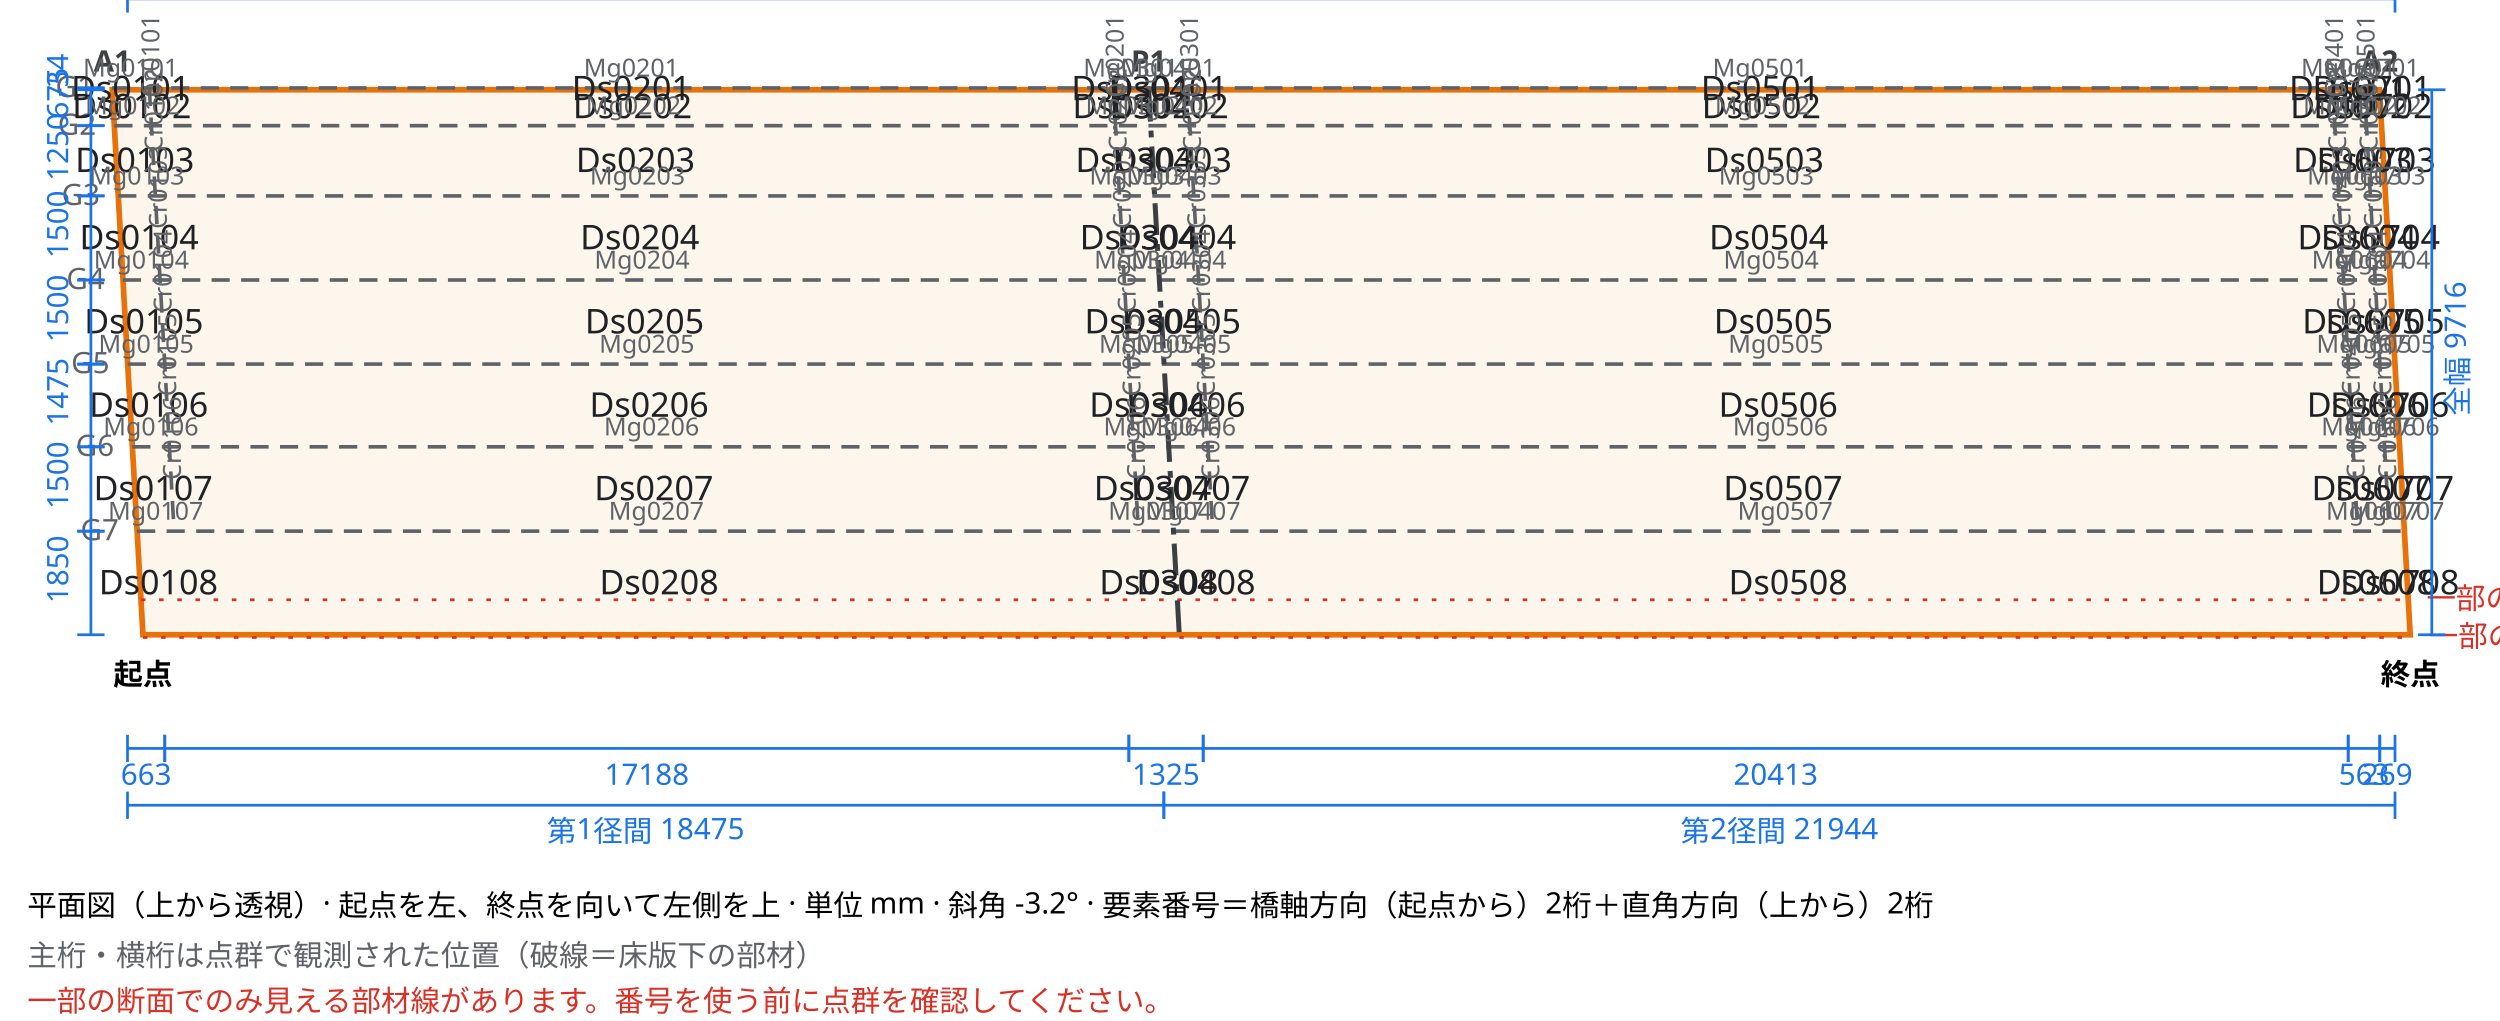
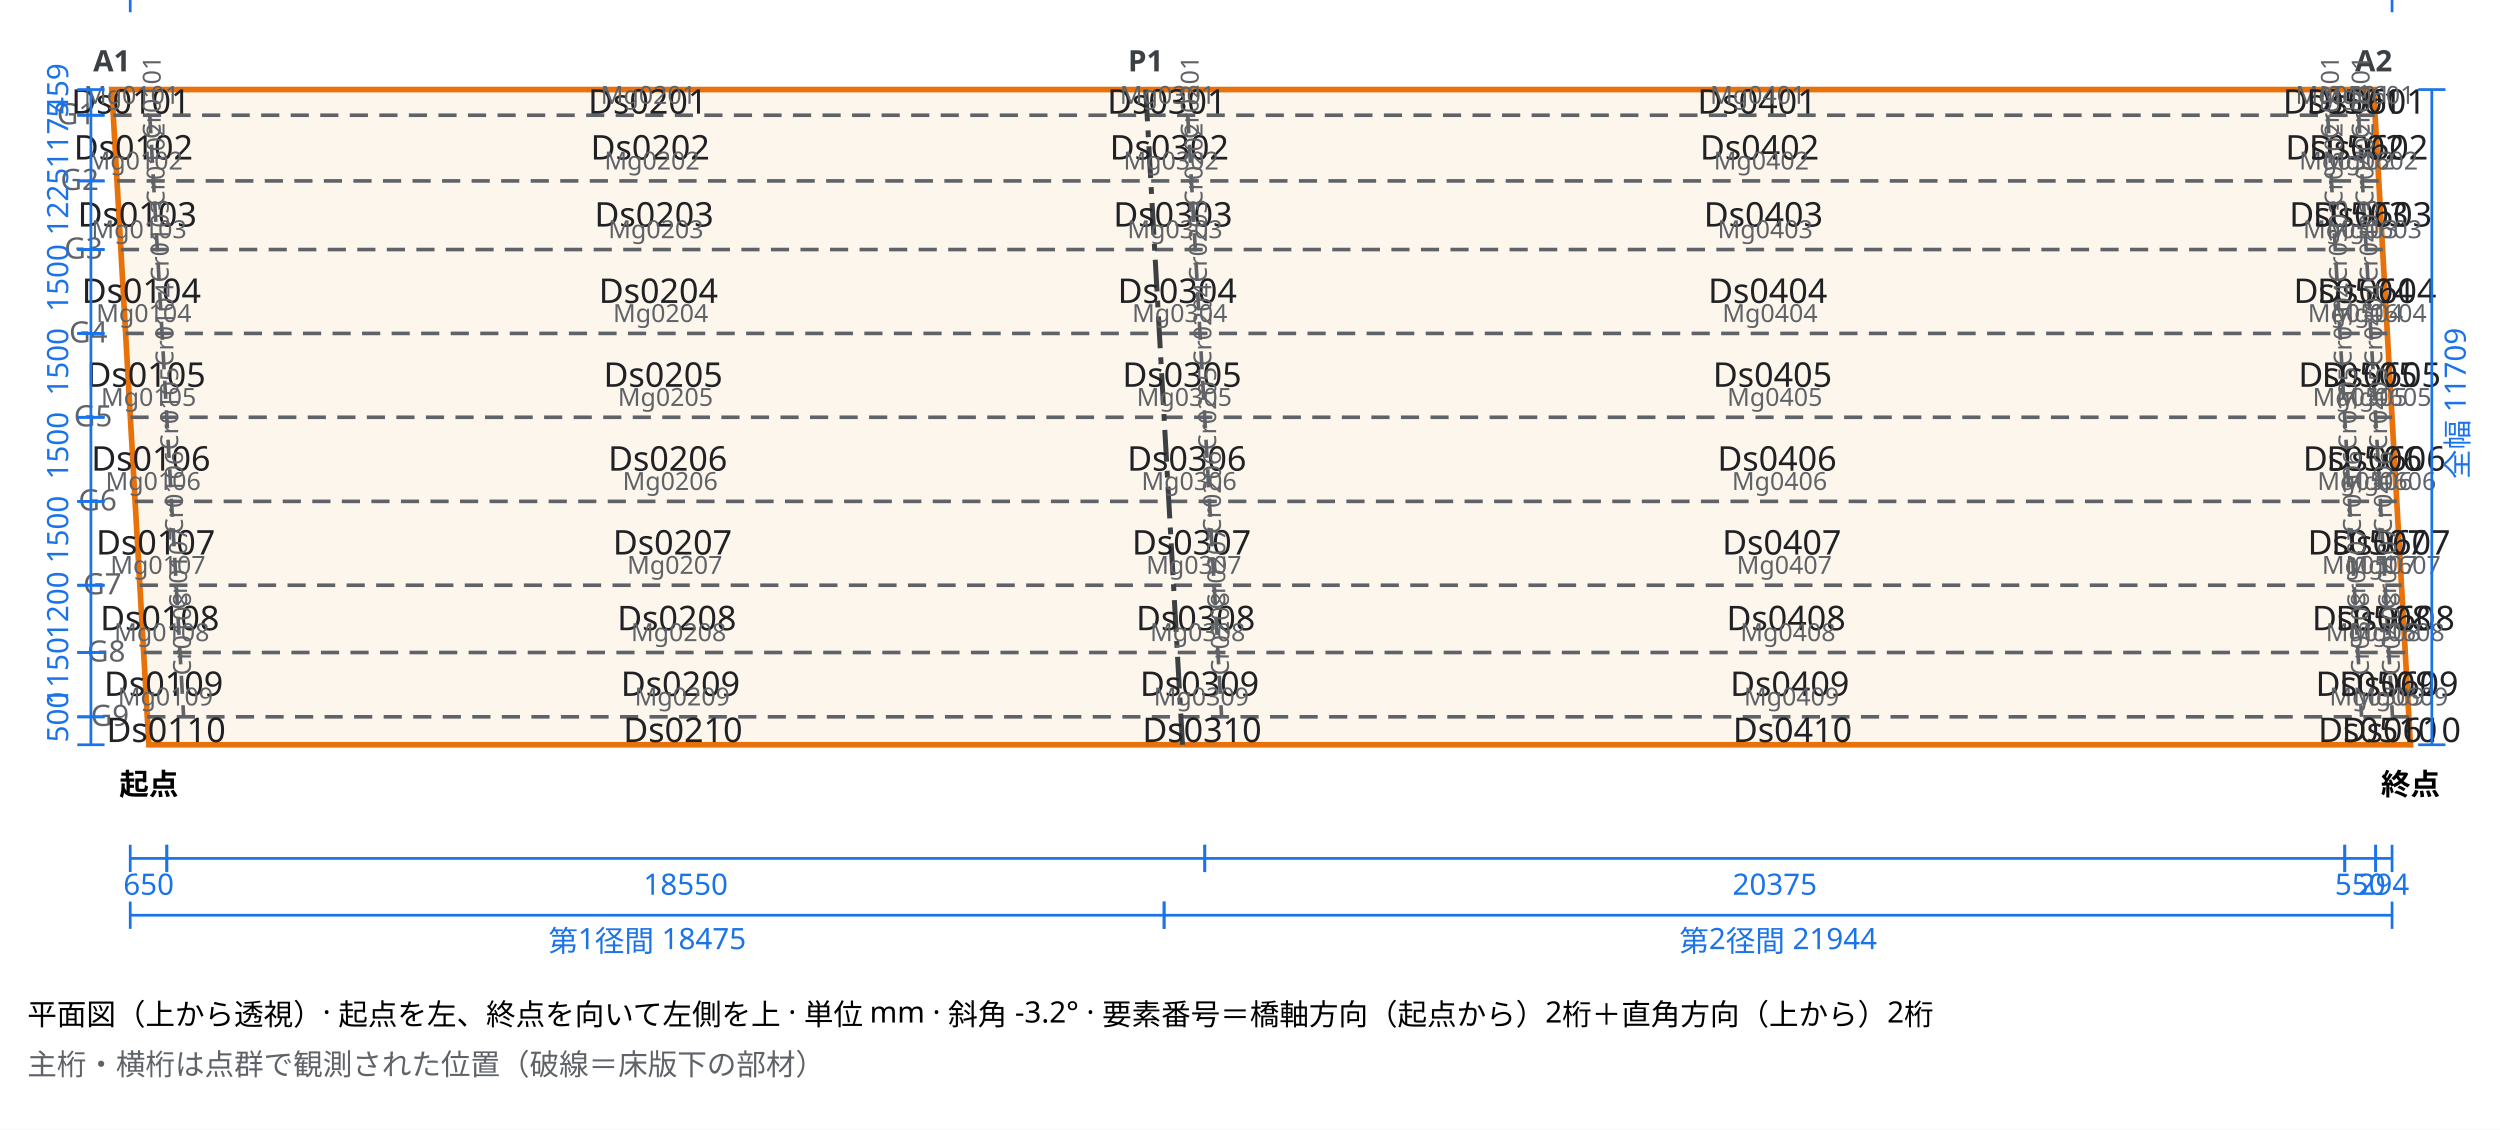
- <svg xmlns="http://www.w3.org/2000/svg" viewBox="0 0 1100 449" font-family="sans-serif" font-size="13">
+ <svg xmlns="http://www.w3.org/2000/svg" viewBox="0 0 1100 497" font-family="sans-serif" font-size="13">
  <defs>
    <marker id="t" viewBox="0 0 2 10" refX="1" refY="5" markerWidth="2" markerHeight="10" orient="auto">
      <path d="M1 0V10" stroke="#1a73e8" />
    </marker>
  </defs>
  <rect width="100%" height="100%" fill="white" />
-   <polygon points="49.4,39.5 1047.0,39.5 1060.5,279.3 62.9,279.3" fill="#fdf6ec" stroke="#e8710a" stroke-width="2.5" />
-   <line x1="49.3" y1="38.7" x2="1047.0" y2="38.7" stroke="#5f6368" stroke-width="1.6" stroke-dasharray="8 5" />
-   <text x="41.3" y="42.7" text-anchor="end" fill="#5f6368">G1</text>
-   <line x1="50.3" y1="55.3" x2="1047.9" y2="55.3" stroke="#5f6368" stroke-width="1.6" stroke-dasharray="8 5" />
-   <text x="42.3" y="59.3" text-anchor="end" fill="#5f6368">G2</text>
-   <line x1="52.0" y1="86.2" x2="1049.6" y2="86.2" stroke="#5f6368" stroke-width="1.6" stroke-dasharray="8 5" />
-   <text x="44.0" y="90.2" text-anchor="end" fill="#5f6368">G3</text>
-   <line x1="54.1" y1="123.2" x2="1051.7" y2="123.2" stroke="#5f6368" stroke-width="1.6" stroke-dasharray="8 5" />
-   <text x="46.1" y="127.2" text-anchor="end" fill="#5f6368">G4</text>
-   <line x1="56.2" y1="160.2" x2="1053.8" y2="160.2" stroke="#5f6368" stroke-width="1.6" stroke-dasharray="8 5" />
-   <text x="48.2" y="164.2" text-anchor="end" fill="#5f6368">G5</text>
-   <line x1="58.2" y1="196.6" x2="1055.9" y2="196.6" stroke="#5f6368" stroke-width="1.6" stroke-dasharray="8 5" />
-   <text x="50.2" y="200.6" text-anchor="end" fill="#5f6368">G6</text>
-   <line x1="60.3" y1="233.7" x2="1057.9" y2="233.7" stroke="#5f6368" stroke-width="1.6" stroke-dasharray="8 5" />
-   <text x="52.3" y="237.7" text-anchor="end" fill="#5f6368">G7</text>
-   <line x1="62.9" y1="280.5" x2="1060.6" y2="280.5" stroke="#d93025" stroke-width="1.2" stroke-dasharray="2 6" />
-   <text x="1068.6" y="284.5" fill="#d93025">一部のみ観測</text>
-   <line x1="62.0" y1="263.9" x2="1059.6" y2="263.9" stroke="#d93025" stroke-width="1.2" stroke-dasharray="2 6" />
-   <text x="1067.6" y="267.9" fill="#d93025">一部のみ観測</text>
-   <line x1="65.7" y1="38.7" x2="76.6" y2="233.7" stroke="#5f6368" stroke-width="1.6" stroke-dasharray="8 5" />
-   <line x1="489.9" y1="38.7" x2="500.9" y2="233.7" stroke="#5f6368" stroke-width="1.6" stroke-dasharray="8 5" />
-   <line x1="522.6" y1="38.7" x2="533.6" y2="233.7" stroke="#5f6368" stroke-width="1.6" stroke-dasharray="8 5" />
-   <line x1="1026.4" y1="38.7" x2="1037.4" y2="233.7" stroke="#5f6368" stroke-width="1.6" stroke-dasharray="8 5" />
-   <line x1="1040.3" y1="38.7" x2="1051.3" y2="233.7" stroke="#5f6368" stroke-width="1.6" stroke-dasharray="8 5" />
-   <line x1="505.4" y1="39.5" x2="518.9" y2="279.3" stroke="#3c4043" stroke-width="2.2" stroke-dasharray="14 4 3 4" />
-   <text x="505.4" y="31.5" text-anchor="middle" font-weight="bold" fill="#3c4043">P1</text>
-   <text x="49.4" y="31.5" text-anchor="middle" font-weight="bold" fill="#3c4043">A1</text>
-   <text x="1047.0" y="31.5" text-anchor="middle" font-weight="bold" fill="#3c4043">A2</text>
-   <text x="57.5" y="44.1" text-anchor="middle" font-size="15" fill="#202124">Ds0101</text>
-   <text x="58.0" y="52.0" text-anchor="middle" font-size="15" fill="#202124">Ds0102</text>
-   <text x="59.3" y="75.7" text-anchor="middle" font-size="15" fill="#202124">Ds0103</text>
-   <text x="61.2" y="109.7" text-anchor="middle" font-size="15" fill="#202124">Ds0104</text>
-   <text x="63.3" y="146.7" text-anchor="middle" font-size="15" fill="#202124">Ds0105</text>
-   <text x="65.4" y="183.4" text-anchor="middle" font-size="15" fill="#202124">Ds0106</text>
-   <text x="67.4" y="220.1" text-anchor="middle" font-size="15" fill="#202124">Ds0107</text>
-   <text x="69.7" y="261.5" text-anchor="middle" font-size="15" fill="#202124">Ds0108</text>
-   <text x="57.5" y="33.7" text-anchor="middle" font-size="11" fill="#5f6368">Mg0101</text>
-   <text x="58.4" y="50.3" text-anchor="middle" font-size="11" fill="#5f6368">Mg0102</text>
-   <text x="60.2" y="81.2" text-anchor="middle" font-size="11" fill="#5f6368">Mg0103</text>
-   <text x="62.2" y="118.2" text-anchor="middle" font-size="11" fill="#5f6368">Mg0104</text>
-   <text x="64.3" y="155.2" text-anchor="middle" font-size="11" fill="#5f6368">Mg0105</text>
-   <text x="66.4" y="191.6" text-anchor="middle" font-size="11" fill="#5f6368">Mg0106</text>
-   <text x="68.5" y="228.7" text-anchor="middle" font-size="11" fill="#5f6368">Mg0107</text>
-   <text x="277.8" y="44.1" text-anchor="middle" font-size="15" fill="#202124">Ds0201</text>
-   <text x="278.3" y="52.0" text-anchor="middle" font-size="15" fill="#202124">Ds0202</text>
-   <text x="279.6" y="75.7" text-anchor="middle" font-size="15" fill="#202124">Ds0203</text>
-   <text x="281.5" y="109.7" text-anchor="middle" font-size="15" fill="#202124">Ds0204</text>
-   <text x="283.6" y="146.7" text-anchor="middle" font-size="15" fill="#202124">Ds0205</text>
-   <text x="285.6" y="183.4" text-anchor="middle" font-size="15" fill="#202124">Ds0206</text>
-   <text x="287.7" y="220.1" text-anchor="middle" font-size="15" fill="#202124">Ds0207</text>
-   <text x="290.0" y="261.5" text-anchor="middle" font-size="15" fill="#202124">Ds0208</text>
-   <text x="277.8" y="33.7" text-anchor="middle" font-size="11" fill="#5f6368">Mg0201</text>
-   <text x="278.7" y="50.3" text-anchor="middle" font-size="11" fill="#5f6368">Mg0202</text>
-   <text x="280.5" y="81.2" text-anchor="middle" font-size="11" fill="#5f6368">Mg0203</text>
-   <text x="282.5" y="118.2" text-anchor="middle" font-size="11" fill="#5f6368">Mg0204</text>
-   <text x="284.6" y="155.2" text-anchor="middle" font-size="11" fill="#5f6368">Mg0205</text>
-   <text x="286.7" y="191.6" text-anchor="middle" font-size="11" fill="#5f6368">Mg0206</text>
-   <text x="288.8" y="228.7" text-anchor="middle" font-size="11" fill="#5f6368">Mg0207</text>
-   <text x="497.6" y="44.1" text-anchor="middle" font-size="15" fill="#202124">Ds0301</text>
-   <text x="498.1" y="52.0" text-anchor="middle" font-size="15" fill="#202124">Ds0302</text>
-   <text x="499.4" y="75.7" text-anchor="middle" font-size="15" fill="#202124">Ds0303</text>
-   <text x="501.3" y="109.7" text-anchor="middle" font-size="15" fill="#202124">Ds0304</text>
-   <text x="503.4" y="146.7" text-anchor="middle" font-size="15" fill="#202124">Ds0305</text>
-   <text x="505.5" y="183.4" text-anchor="middle" font-size="15" fill="#202124">Ds0306</text>
-   <text x="507.5" y="220.1" text-anchor="middle" font-size="15" fill="#202124">Ds0307</text>
-   <text x="509.9" y="261.5" text-anchor="middle" font-size="15" fill="#202124">Ds0308</text>
-   <text x="497.6" y="33.7" text-anchor="middle" font-size="11" fill="#5f6368">Mg0301</text>
-   <text x="498.6" y="50.3" text-anchor="middle" font-size="11" fill="#5f6368">Mg0302</text>
-   <text x="500.3" y="81.2" text-anchor="middle" font-size="11" fill="#5f6368">Mg0303</text>
-   <text x="502.4" y="118.2" text-anchor="middle" font-size="11" fill="#5f6368">Mg0304</text>
-   <text x="504.5" y="155.2" text-anchor="middle" font-size="11" fill="#5f6368">Mg0305</text>
-   <text x="506.5" y="191.6" text-anchor="middle" font-size="11" fill="#5f6368">Mg0306</text>
-   <text x="508.6" y="228.7" text-anchor="middle" font-size="11" fill="#5f6368">Mg0307</text>
-   <text x="514.0" y="44.1" text-anchor="middle" font-size="15" fill="#202124">Ds0401</text>
-   <text x="514.4" y="52.0" text-anchor="middle" font-size="15" fill="#202124">Ds0402</text>
-   <text x="515.8" y="75.7" text-anchor="middle" font-size="15" fill="#202124">Ds0403</text>
-   <text x="517.7" y="109.7" text-anchor="middle" font-size="15" fill="#202124">Ds0404</text>
-   <text x="519.8" y="146.7" text-anchor="middle" font-size="15" fill="#202124">Ds0405</text>
-   <text x="521.8" y="183.4" text-anchor="middle" font-size="15" fill="#202124">Ds0406</text>
-   <text x="523.9" y="220.1" text-anchor="middle" font-size="15" fill="#202124">Ds0407</text>
-   <text x="526.2" y="261.5" text-anchor="middle" font-size="15" fill="#202124">Ds0408</text>
-   <text x="514.0" y="33.7" text-anchor="middle" font-size="11" fill="#5f6368">Mg0401</text>
-   <text x="514.9" y="50.3" text-anchor="middle" font-size="11" fill="#5f6368">Mg0402</text>
-   <text x="516.6" y="81.2" text-anchor="middle" font-size="11" fill="#5f6368">Mg0403</text>
-   <text x="518.7" y="118.2" text-anchor="middle" font-size="11" fill="#5f6368">Mg0404</text>
-   <text x="520.8" y="155.2" text-anchor="middle" font-size="11" fill="#5f6368">Mg0405</text>
-   <text x="522.9" y="191.6" text-anchor="middle" font-size="11" fill="#5f6368">Mg0406</text>
-   <text x="524.9" y="228.7" text-anchor="middle" font-size="11" fill="#5f6368">Mg0407</text>
-   <text x="774.6" y="44.1" text-anchor="middle" font-size="15" fill="#202124">Ds0501</text>
-   <text x="775.0" y="52.0" text-anchor="middle" font-size="15" fill="#202124">Ds0502</text>
-   <text x="776.3" y="75.7" text-anchor="middle" font-size="15" fill="#202124">Ds0503</text>
-   <text x="778.2" y="109.7" text-anchor="middle" font-size="15" fill="#202124">Ds0504</text>
-   <text x="780.3" y="146.7" text-anchor="middle" font-size="15" fill="#202124">Ds0505</text>
-   <text x="782.4" y="183.4" text-anchor="middle" font-size="15" fill="#202124">Ds0506</text>
-   <text x="784.5" y="220.1" text-anchor="middle" font-size="15" fill="#202124">Ds0507</text>
-   <text x="786.8" y="261.5" text-anchor="middle" font-size="15" fill="#202124">Ds0508</text>
-   <text x="774.5" y="33.7" text-anchor="middle" font-size="11" fill="#5f6368">Mg0501</text>
-   <text x="775.5" y="50.3" text-anchor="middle" font-size="11" fill="#5f6368">Mg0502</text>
-   <text x="777.2" y="81.2" text-anchor="middle" font-size="11" fill="#5f6368">Mg0503</text>
-   <text x="779.3" y="118.2" text-anchor="middle" font-size="11" fill="#5f6368">Mg0504</text>
-   <text x="781.4" y="155.2" text-anchor="middle" font-size="11" fill="#5f6368">Mg0505</text>
-   <text x="783.4" y="191.6" text-anchor="middle" font-size="11" fill="#5f6368">Mg0506</text>
-   <text x="785.5" y="228.7" text-anchor="middle" font-size="11" fill="#5f6368">Mg0507</text>
-   <text x="1033.4" y="44.1" text-anchor="middle" font-size="15" fill="#202124">Ds0601</text>
-   <text x="1033.9" y="52.0" text-anchor="middle" font-size="15" fill="#202124">Ds0602</text>
-   <text x="1035.2" y="75.7" text-anchor="middle" font-size="15" fill="#202124">Ds0603</text>
-   <text x="1037.1" y="109.7" text-anchor="middle" font-size="15" fill="#202124">Ds0604</text>
-   <text x="1039.2" y="146.7" text-anchor="middle" font-size="15" fill="#202124">Ds0605</text>
-   <text x="1041.2" y="183.4" text-anchor="middle" font-size="15" fill="#202124">Ds0606</text>
-   <text x="1043.3" y="220.1" text-anchor="middle" font-size="15" fill="#202124">Ds0607</text>
-   <text x="1045.6" y="261.5" text-anchor="middle" font-size="15" fill="#202124">Ds0608</text>
-   <text x="1033.4" y="33.7" text-anchor="middle" font-size="11" fill="#5f6368">Mg0601</text>
-   <text x="1034.3" y="50.3" text-anchor="middle" font-size="11" fill="#5f6368">Mg0602</text>
-   <text x="1036.1" y="81.2" text-anchor="middle" font-size="11" fill="#5f6368">Mg0603</text>
-   <text x="1038.1" y="118.2" text-anchor="middle" font-size="11" fill="#5f6368">Mg0604</text>
-   <text x="1040.2" y="155.2" text-anchor="middle" font-size="11" fill="#5f6368">Mg0605</text>
-   <text x="1042.3" y="191.6" text-anchor="middle" font-size="11" fill="#5f6368">Mg0606</text>
-   <text x="1044.4" y="228.7" text-anchor="middle" font-size="11" fill="#5f6368">Mg0607</text>
-   <text x="1043.7" y="44.1" text-anchor="middle" font-size="15" fill="#202124">Ds0701</text>
-   <text x="1044.1" y="52.0" text-anchor="middle" font-size="15" fill="#202124">Ds0702</text>
-   <text x="1045.5" y="75.7" text-anchor="middle" font-size="15" fill="#202124">Ds0703</text>
-   <text x="1047.4" y="109.7" text-anchor="middle" font-size="15" fill="#202124">Ds0704</text>
-   <text x="1049.4" y="146.7" text-anchor="middle" font-size="15" fill="#202124">Ds0705</text>
-   <text x="1051.5" y="183.4" text-anchor="middle" font-size="15" fill="#202124">Ds0706</text>
-   <text x="1053.6" y="220.1" text-anchor="middle" font-size="15" fill="#202124">Ds0707</text>
-   <text x="1055.9" y="261.5" text-anchor="middle" font-size="15" fill="#202124">Ds0708</text>
-   <text x="1043.7" y="33.7" text-anchor="middle" font-size="11" fill="#5f6368">Mg0701</text>
-   <text x="1044.6" y="50.3" text-anchor="middle" font-size="11" fill="#5f6368">Mg0702</text>
-   <text x="1046.3" y="81.2" text-anchor="middle" font-size="11" fill="#5f6368">Mg0703</text>
-   <text x="1048.4" y="118.2" text-anchor="middle" font-size="11" fill="#5f6368">Mg0704</text>
-   <text x="1050.5" y="155.2" text-anchor="middle" font-size="11" fill="#5f6368">Mg0705</text>
-   <text x="1052.5" y="191.6" text-anchor="middle" font-size="11" fill="#5f6368">Mg0706</text>
-   <text x="1054.6" y="228.7" text-anchor="middle" font-size="11" fill="#5f6368">Mg0707</text>
-   <text x="70.1" y="43.0" font-size="11" fill="#5f6368" transform="rotate(-90 70.1 43.0)">Cr0101</text>
-   <text x="71.5" y="66.7" font-size="11" fill="#5f6368" transform="rotate(-90 71.5 66.7)">Cr0102</text>
-   <text x="73.4" y="100.7" font-size="11" fill="#5f6368" transform="rotate(-90 73.4 100.7)">Cr0103</text>
-   <text x="75.5" y="137.7" font-size="11" fill="#5f6368" transform="rotate(-90 75.5 137.7)">Cr0104</text>
-   <text x="77.5" y="174.4" font-size="11" fill="#5f6368" transform="rotate(-90 77.5 174.4)">Cr0105</text>
-   <text x="79.6" y="211.1" font-size="11" fill="#5f6368" transform="rotate(-90 79.6 211.1)">Cr0106</text>
-   <text x="494.4" y="43.0" font-size="11" fill="#5f6368" transform="rotate(-90 494.4 43.0)">Cr0201</text>
-   <text x="495.7" y="66.7" font-size="11" fill="#5f6368" transform="rotate(-90 495.7 66.7)">Cr0202</text>
-   <text x="497.6" y="100.7" font-size="11" fill="#5f6368" transform="rotate(-90 497.6 100.7)">Cr0203</text>
-   <text x="499.7" y="137.7" font-size="11" fill="#5f6368" transform="rotate(-90 499.7 137.7)">Cr0204</text>
-   <text x="501.8" y="174.4" font-size="11" fill="#5f6368" transform="rotate(-90 501.8 174.4)">Cr0205</text>
-   <text x="503.8" y="211.1" font-size="11" fill="#5f6368" transform="rotate(-90 503.8 211.1)">Cr0206</text>
-   <text x="527.1" y="43.0" font-size="11" fill="#5f6368" transform="rotate(-90 527.1 43.0)">Cr0301</text>
-   <text x="528.4" y="66.7" font-size="11" fill="#5f6368" transform="rotate(-90 528.4 66.7)">Cr0302</text>
-   <text x="530.3" y="100.7" font-size="11" fill="#5f6368" transform="rotate(-90 530.3 100.7)">Cr0303</text>
-   <text x="532.4" y="137.7" font-size="11" fill="#5f6368" transform="rotate(-90 532.4 137.7)">Cr0304</text>
-   <text x="534.5" y="174.4" font-size="11" fill="#5f6368" transform="rotate(-90 534.5 174.4)">Cr0305</text>
-   <text x="536.5" y="211.1" font-size="11" fill="#5f6368" transform="rotate(-90 536.5 211.1)">Cr0306</text>
-   <text x="1030.9" y="43.0" font-size="11" fill="#5f6368" transform="rotate(-90 1030.9 43.0)">Cr0401</text>
-   <text x="1032.3" y="66.7" font-size="11" fill="#5f6368" transform="rotate(-90 1032.3 66.7)">Cr0402</text>
-   <text x="1034.2" y="100.7" font-size="11" fill="#5f6368" transform="rotate(-90 1034.2 100.7)">Cr0403</text>
-   <text x="1036.2" y="137.7" font-size="11" fill="#5f6368" transform="rotate(-90 1036.2 137.7)">Cr0404</text>
-   <text x="1038.3" y="174.4" font-size="11" fill="#5f6368" transform="rotate(-90 1038.3 174.4)">Cr0405</text>
-   <text x="1040.4" y="211.1" font-size="11" fill="#5f6368" transform="rotate(-90 1040.4 211.1)">Cr0406</text>
-   <text x="1044.8" y="43.0" font-size="11" fill="#5f6368" transform="rotate(-90 1044.8 43.0)">Cr0501</text>
-   <text x="1046.1" y="66.7" font-size="11" fill="#5f6368" transform="rotate(-90 1046.1 66.7)">Cr0502</text>
-   <text x="1048.0" y="100.7" font-size="11" fill="#5f6368" transform="rotate(-90 1048.0 100.7)">Cr0503</text>
-   <text x="1050.1" y="137.7" font-size="11" fill="#5f6368" transform="rotate(-90 1050.1 137.7)">Cr0504</text>
-   <text x="1052.2" y="174.4" font-size="11" fill="#5f6368" transform="rotate(-90 1052.2 174.4)">Cr0505</text>
-   <text x="1054.3" y="211.1" font-size="11" fill="#5f6368" transform="rotate(-90 1054.3 211.1)">Cr0506</text>
-   <line x1="56.1" y1="-0.5" x2="1053.8" y2="-0.5" stroke="#1a73e8" stroke-width="1.2" marker-start="url(#t)" marker-end="url(#t)" />
-   <text x="554.9" y="-6.5" text-anchor="middle" fill="#1a73e8">橋長方向 床版長（中心線） 40419</text>
-   <line x1="1070.0" y1="39.5" x2="1070.0" y2="279.3" stroke="#1a73e8" stroke-width="1.2" marker-start="url(#t)" marker-end="url(#t)" />
-   <text x="1086.0" y="153.4" text-anchor="middle" fill="#1a73e8" transform="rotate(-90 1086.0 153.4)">全幅 9716</text>
-   <line x1="40.0" y1="39.5" x2="40.0" y2="38.7" stroke="#1a73e8" stroke-width="1.2" marker-start="url(#t)" marker-end="url(#t)" />
-   <text x="30.0" y="33.1" text-anchor="middle" fill="#1a73e8" transform="rotate(-90 30.0 33.1)">-34</text>
-   <line x1="40.0" y1="38.7" x2="40.0" y2="55.3" stroke="#1a73e8" stroke-width="1.2" marker-start="url(#t)" marker-end="url(#t)" />
-   <text x="30.0" y="41.0" text-anchor="middle" fill="#1a73e8" transform="rotate(-90 30.0 41.0)">675</text>
-   <line x1="40.0" y1="55.3" x2="40.0" y2="86.2" stroke="#1a73e8" stroke-width="1.2" marker-start="url(#t)" marker-end="url(#t)" />
-   <text x="30.0" y="64.7" text-anchor="middle" fill="#1a73e8" transform="rotate(-90 30.0 64.7)">1250</text>
-   <line x1="40.0" y1="86.2" x2="40.0" y2="123.2" stroke="#1a73e8" stroke-width="1.2" marker-start="url(#t)" marker-end="url(#t)" />
-   <text x="30.0" y="98.7" text-anchor="middle" fill="#1a73e8" transform="rotate(-90 30.0 98.7)">1500</text>
-   <line x1="40.0" y1="123.2" x2="40.0" y2="160.2" stroke="#1a73e8" stroke-width="1.2" marker-start="url(#t)" marker-end="url(#t)" />
-   <text x="30.0" y="135.7" text-anchor="middle" fill="#1a73e8" transform="rotate(-90 30.0 135.7)">1500</text>
-   <line x1="40.0" y1="160.2" x2="40.0" y2="196.6" stroke="#1a73e8" stroke-width="1.2" marker-start="url(#t)" marker-end="url(#t)" />
-   <text x="30.0" y="172.4" text-anchor="middle" fill="#1a73e8" transform="rotate(-90 30.0 172.4)">1475</text>
-   <line x1="40.0" y1="196.6" x2="40.0" y2="233.7" stroke="#1a73e8" stroke-width="1.2" marker-start="url(#t)" marker-end="url(#t)" />
-   <text x="30.0" y="209.1" text-anchor="middle" fill="#1a73e8" transform="rotate(-90 30.0 209.1)">1500</text>
-   <line x1="40.0" y1="233.7" x2="40.0" y2="279.3" stroke="#1a73e8" stroke-width="1.2" marker-start="url(#t)" marker-end="url(#t)" />
-   <text x="30.0" y="250.5" text-anchor="middle" fill="#1a73e8" transform="rotate(-90 30.0 250.5)">1850</text>
-   <line x1="56.1" y1="329.3" x2="72.5" y2="329.3" stroke="#1a73e8" stroke-width="1.2" marker-start="url(#t)" marker-end="url(#t)" />
-   <text x="64.3" y="345.3" text-anchor="middle" fill="#1a73e8">663</text>
-   <line x1="72.5" y1="329.3" x2="496.7" y2="329.3" stroke="#1a73e8" stroke-width="1.2" marker-start="url(#t)" marker-end="url(#t)" />
-   <text x="284.6" y="345.3" text-anchor="middle" fill="#1a73e8">17188</text>
-   <line x1="496.7" y1="329.3" x2="529.4" y2="329.3" stroke="#1a73e8" stroke-width="1.2" marker-start="url(#t)" marker-end="url(#t)" />
-   <text x="513.0" y="345.3" text-anchor="middle" fill="#1a73e8">1325</text>
-   <line x1="529.4" y1="329.3" x2="1033.2" y2="329.3" stroke="#1a73e8" stroke-width="1.2" marker-start="url(#t)" marker-end="url(#t)" />
-   <text x="781.3" y="345.3" text-anchor="middle" fill="#1a73e8">20413</text>
-   <line x1="1033.2" y1="329.3" x2="1047.1" y2="329.3" stroke="#1a73e8" stroke-width="1.2" marker-start="url(#t)" marker-end="url(#t)" />
-   <text x="1040.2" y="345.3" text-anchor="middle" fill="#1a73e8">563</text>
-   <line x1="1047.1" y1="329.3" x2="1053.8" y2="329.3" stroke="#1a73e8" stroke-width="1.2" marker-start="url(#t)" marker-end="url(#t)" />
-   <text x="1050.4" y="345.3" text-anchor="middle" fill="#1a73e8">269</text>
-   <line x1="56.1" y1="354.3" x2="512.1" y2="354.3" stroke="#1a73e8" stroke-width="1.2" marker-start="url(#t)" marker-end="url(#t)" />
-   <text x="284.1" y="370.3" text-anchor="middle" fill="#1a73e8">第1径間 18475</text>
-   <line x1="512.1" y1="354.3" x2="1053.8" y2="354.3" stroke="#1a73e8" stroke-width="1.2" marker-start="url(#t)" marker-end="url(#t)" />
-   <text x="782.9" y="370.3" text-anchor="middle" fill="#1a73e8">第2径間 21944</text>
-   <text x="62.9" y="301.3" text-anchor="middle" font-weight="bold">起点</text>
-   <text x="1060.5" y="301.3" text-anchor="middle" font-weight="bold">終点</text>
-   <text x="12" y="403">平面図（上から透視）· 起点を左、終点を向いて左側を上 · 単位 mm · 斜角 -3.2° · 要素番号＝橋軸方向（起点から）2桁＋直角方向（上から）2桁</text>
-   <text x="12" y="425" fill="#5f6368">主桁・横桁は点群で観測された位置（破線＝床版下の部材）</text>
-   <text x="12" y="445" fill="#d93025">一部の断面でのみ見える部材線があります。番号を使う前に点群を確認してください。</text>
+   <polygon points="49.2,39.4 1044.4,39.4 1060.6,327.7 65.5,327.7" fill="#fdf6ec" stroke="#e8710a" stroke-width="2.5" />
+   <line x1="49.9" y1="50.7" x2="1045.0" y2="50.7" stroke="#5f6368" stroke-width="1.6" stroke-dasharray="8 5" />
+   <text x="41.9" y="54.7" text-anchor="end" fill="#5f6368">G1</text>
+   <line x1="51.5" y1="79.6" x2="1046.7" y2="79.6" stroke="#5f6368" stroke-width="1.6" stroke-dasharray="8 5" />
+   <text x="43.5" y="83.6" text-anchor="end" fill="#5f6368">G2</text>
+   <line x1="53.2" y1="109.8" x2="1048.4" y2="109.8" stroke="#5f6368" stroke-width="1.6" stroke-dasharray="8 5" />
+   <text x="45.2" y="113.8" text-anchor="end" fill="#5f6368">G3</text>
+   <line x1="55.3" y1="146.7" x2="1050.4" y2="146.7" stroke="#5f6368" stroke-width="1.6" stroke-dasharray="8 5" />
+   <text x="47.3" y="150.7" text-anchor="end" fill="#5f6368">G4</text>
+   <line x1="57.4" y1="183.6" x2="1052.5" y2="183.6" stroke="#5f6368" stroke-width="1.6" stroke-dasharray="8 5" />
+   <text x="49.4" y="187.6" text-anchor="end" fill="#5f6368">G5</text>
+   <line x1="59.4" y1="220.6" x2="1054.6" y2="220.6" stroke="#5f6368" stroke-width="1.6" stroke-dasharray="8 5" />
+   <text x="51.4" y="224.6" text-anchor="end" fill="#5f6368">G6</text>
+   <line x1="61.5" y1="257.5" x2="1056.7" y2="257.5" stroke="#5f6368" stroke-width="1.6" stroke-dasharray="8 5" />
+   <text x="53.5" y="261.5" text-anchor="end" fill="#5f6368">G7</text>
+   <line x1="63.2" y1="287.1" x2="1058.3" y2="287.1" stroke="#5f6368" stroke-width="1.6" stroke-dasharray="8 5" />
+   <text x="55.2" y="291.1" text-anchor="end" fill="#5f6368">G8</text>
+   <line x1="64.8" y1="315.4" x2="1059.9" y2="315.4" stroke="#5f6368" stroke-width="1.6" stroke-dasharray="8 5" />
+   <text x="56.8" y="319.4" text-anchor="end" fill="#5f6368">G9</text>
+   <line x1="65.9" y1="50.7" x2="80.8" y2="315.4" stroke="#5f6368" stroke-width="1.6" stroke-dasharray="8 5" />
+   <line x1="522.6" y1="50.7" x2="537.5" y2="315.4" stroke="#5f6368" stroke-width="1.6" stroke-dasharray="8 5" />
+   <line x1="1024.2" y1="50.7" x2="1039.1" y2="315.4" stroke="#5f6368" stroke-width="1.6" stroke-dasharray="8 5" />
+   <line x1="1037.8" y1="50.7" x2="1052.7" y2="315.4" stroke="#5f6368" stroke-width="1.6" stroke-dasharray="8 5" />
+   <line x1="504.1" y1="39.4" x2="520.3" y2="327.7" stroke="#3c4043" stroke-width="2.2" stroke-dasharray="14 4 3 4" />
+   <text x="504.1" y="31.4" text-anchor="middle" font-weight="bold" fill="#3c4043">P1</text>
+   <text x="49.2" y="31.4" text-anchor="middle" font-weight="bold" fill="#3c4043">A1</text>
+   <text x="1044.4" y="31.4" text-anchor="middle" font-weight="bold" fill="#3c4043">A2</text>
+   <text x="57.6" y="50.0" text-anchor="middle" font-size="15" fill="#202124">Ds0101</text>
+   <text x="58.7" y="70.2" text-anchor="middle" font-size="15" fill="#202124">Ds0102</text>
+   <text x="60.4" y="99.7" text-anchor="middle" font-size="15" fill="#202124">Ds0103</text>
+   <text x="62.2" y="133.3" text-anchor="middle" font-size="15" fill="#202124">Ds0104</text>
+   <text x="64.3" y="170.2" text-anchor="middle" font-size="15" fill="#202124">Ds0105</text>
+   <text x="66.4" y="207.1" text-anchor="middle" font-size="15" fill="#202124">Ds0106</text>
+   <text x="68.5" y="244.0" text-anchor="middle" font-size="15" fill="#202124">Ds0107</text>
+   <text x="70.3" y="277.3" text-anchor="middle" font-size="15" fill="#202124">Ds0108</text>
+   <text x="72.0" y="306.2" text-anchor="middle" font-size="15" fill="#202124">Ds0109</text>
+   <text x="73.1" y="326.5" text-anchor="middle" font-size="15" fill="#202124">Ds0110</text>
+   <text x="57.9" y="45.7" text-anchor="middle" font-size="11" fill="#5f6368">Mg0101</text>
+   <text x="59.5" y="74.6" text-anchor="middle" font-size="11" fill="#5f6368">Mg0102</text>
+   <text x="61.2" y="104.8" text-anchor="middle" font-size="11" fill="#5f6368">Mg0103</text>
+   <text x="63.3" y="141.7" text-anchor="middle" font-size="11" fill="#5f6368">Mg0104</text>
+   <text x="65.4" y="178.6" text-anchor="middle" font-size="11" fill="#5f6368">Mg0105</text>
+   <text x="67.4" y="215.6" text-anchor="middle" font-size="11" fill="#5f6368">Mg0106</text>
+   <text x="69.5" y="252.5" text-anchor="middle" font-size="11" fill="#5f6368">Mg0107</text>
+   <text x="71.2" y="282.1" text-anchor="middle" font-size="11" fill="#5f6368">Mg0108</text>
+   <text x="72.8" y="310.4" text-anchor="middle" font-size="11" fill="#5f6368">Mg0109</text>
+   <text x="285.0" y="50.0" text-anchor="middle" font-size="15" fill="#202124">Ds0201</text>
+   <text x="286.1" y="70.2" text-anchor="middle" font-size="15" fill="#202124">Ds0202</text>
+   <text x="287.8" y="99.7" text-anchor="middle" font-size="15" fill="#202124">Ds0203</text>
+   <text x="289.7" y="133.3" text-anchor="middle" font-size="15" fill="#202124">Ds0204</text>
+   <text x="291.8" y="170.2" text-anchor="middle" font-size="15" fill="#202124">Ds0205</text>
+   <text x="293.8" y="207.1" text-anchor="middle" font-size="15" fill="#202124">Ds0206</text>
+   <text x="295.9" y="244.0" text-anchor="middle" font-size="15" fill="#202124">Ds0207</text>
+   <text x="297.8" y="277.3" text-anchor="middle" font-size="15" fill="#202124">Ds0208</text>
+   <text x="299.4" y="306.2" text-anchor="middle" font-size="15" fill="#202124">Ds0209</text>
+   <text x="300.5" y="326.5" text-anchor="middle" font-size="15" fill="#202124">Ds0210</text>
+   <text x="285.3" y="45.7" text-anchor="middle" font-size="11" fill="#5f6368">Mg0201</text>
+   <text x="286.9" y="74.6" text-anchor="middle" font-size="11" fill="#5f6368">Mg0202</text>
+   <text x="288.6" y="104.8" text-anchor="middle" font-size="11" fill="#5f6368">Mg0203</text>
+   <text x="290.7" y="141.7" text-anchor="middle" font-size="11" fill="#5f6368">Mg0204</text>
+   <text x="292.8" y="178.6" text-anchor="middle" font-size="11" fill="#5f6368">Mg0205</text>
+   <text x="294.9" y="215.6" text-anchor="middle" font-size="11" fill="#5f6368">Mg0206</text>
+   <text x="296.9" y="252.5" text-anchor="middle" font-size="11" fill="#5f6368">Mg0207</text>
+   <text x="298.6" y="282.1" text-anchor="middle" font-size="11" fill="#5f6368">Mg0208</text>
+   <text x="300.2" y="310.4" text-anchor="middle" font-size="11" fill="#5f6368">Mg0209</text>
+   <text x="513.4" y="50.0" text-anchor="middle" font-size="15" fill="#202124">Ds0301</text>
+   <text x="514.5" y="70.2" text-anchor="middle" font-size="15" fill="#202124">Ds0302</text>
+   <text x="516.1" y="99.7" text-anchor="middle" font-size="15" fill="#202124">Ds0303</text>
+   <text x="518.0" y="133.3" text-anchor="middle" font-size="15" fill="#202124">Ds0304</text>
+   <text x="520.1" y="170.2" text-anchor="middle" font-size="15" fill="#202124">Ds0305</text>
+   <text x="522.2" y="207.1" text-anchor="middle" font-size="15" fill="#202124">Ds0306</text>
+   <text x="524.3" y="244.0" text-anchor="middle" font-size="15" fill="#202124">Ds0307</text>
+   <text x="526.1" y="277.3" text-anchor="middle" font-size="15" fill="#202124">Ds0308</text>
+   <text x="527.8" y="306.2" text-anchor="middle" font-size="15" fill="#202124">Ds0309</text>
+   <text x="528.9" y="326.5" text-anchor="middle" font-size="15" fill="#202124">Ds0310</text>
+   <text x="513.7" y="45.7" text-anchor="middle" font-size="11" fill="#5f6368">Mg0301</text>
+   <text x="515.3" y="74.6" text-anchor="middle" font-size="11" fill="#5f6368">Mg0302</text>
+   <text x="517.0" y="104.8" text-anchor="middle" font-size="11" fill="#5f6368">Mg0303</text>
+   <text x="519.1" y="141.7" text-anchor="middle" font-size="11" fill="#5f6368">Mg0304</text>
+   <text x="521.1" y="178.6" text-anchor="middle" font-size="11" fill="#5f6368">Mg0305</text>
+   <text x="523.2" y="215.6" text-anchor="middle" font-size="11" fill="#5f6368">Mg0306</text>
+   <text x="525.3" y="252.5" text-anchor="middle" font-size="11" fill="#5f6368">Mg0307</text>
+   <text x="527.0" y="282.1" text-anchor="middle" font-size="11" fill="#5f6368">Mg0308</text>
+   <text x="528.6" y="310.4" text-anchor="middle" font-size="11" fill="#5f6368">Mg0309</text>
+   <text x="773.1" y="50.0" text-anchor="middle" font-size="15" fill="#202124">Ds0401</text>
+   <text x="774.2" y="70.2" text-anchor="middle" font-size="15" fill="#202124">Ds0402</text>
+   <text x="775.9" y="99.7" text-anchor="middle" font-size="15" fill="#202124">Ds0403</text>
+   <text x="777.8" y="133.3" text-anchor="middle" font-size="15" fill="#202124">Ds0404</text>
+   <text x="779.9" y="170.2" text-anchor="middle" font-size="15" fill="#202124">Ds0405</text>
+   <text x="781.9" y="207.1" text-anchor="middle" font-size="15" fill="#202124">Ds0406</text>
+   <text x="784.0" y="244.0" text-anchor="middle" font-size="15" fill="#202124">Ds0407</text>
+   <text x="785.9" y="277.3" text-anchor="middle" font-size="15" fill="#202124">Ds0408</text>
+   <text x="787.5" y="306.2" text-anchor="middle" font-size="15" fill="#202124">Ds0409</text>
+   <text x="788.7" y="326.5" text-anchor="middle" font-size="15" fill="#202124">Ds0410</text>
+   <text x="773.4" y="45.7" text-anchor="middle" font-size="11" fill="#5f6368">Mg0401</text>
+   <text x="775.0" y="74.6" text-anchor="middle" font-size="11" fill="#5f6368">Mg0402</text>
+   <text x="776.7" y="104.8" text-anchor="middle" font-size="11" fill="#5f6368">Mg0403</text>
+   <text x="778.8" y="141.7" text-anchor="middle" font-size="11" fill="#5f6368">Mg0404</text>
+   <text x="780.9" y="178.6" text-anchor="middle" font-size="11" fill="#5f6368">Mg0405</text>
+   <text x="783.0" y="215.6" text-anchor="middle" font-size="11" fill="#5f6368">Mg0406</text>
+   <text x="785.1" y="252.5" text-anchor="middle" font-size="11" fill="#5f6368">Mg0407</text>
+   <text x="786.7" y="282.1" text-anchor="middle" font-size="11" fill="#5f6368">Mg0408</text>
+   <text x="788.3" y="310.4" text-anchor="middle" font-size="11" fill="#5f6368">Mg0409</text>
+   <text x="1030.7" y="50.0" text-anchor="middle" font-size="15" fill="#202124">Ds0501</text>
+   <text x="1031.8" y="70.2" text-anchor="middle" font-size="15" fill="#202124">Ds0502</text>
+   <text x="1033.5" y="99.7" text-anchor="middle" font-size="15" fill="#202124">Ds0503</text>
+   <text x="1035.4" y="133.3" text-anchor="middle" font-size="15" fill="#202124">Ds0504</text>
+   <text x="1037.5" y="170.2" text-anchor="middle" font-size="15" fill="#202124">Ds0505</text>
+   <text x="1039.5" y="207.1" text-anchor="middle" font-size="15" fill="#202124">Ds0506</text>
+   <text x="1041.6" y="244.0" text-anchor="middle" font-size="15" fill="#202124">Ds0507</text>
+   <text x="1043.5" y="277.3" text-anchor="middle" font-size="15" fill="#202124">Ds0508</text>
+   <text x="1045.1" y="306.2" text-anchor="middle" font-size="15" fill="#202124">Ds0509</text>
+   <text x="1046.2" y="326.5" text-anchor="middle" font-size="15" fill="#202124">Ds0510</text>
+   <text x="1031.0" y="45.7" text-anchor="middle" font-size="11" fill="#5f6368">Mg0501</text>
+   <text x="1032.6" y="74.6" text-anchor="middle" font-size="11" fill="#5f6368">Mg0502</text>
+   <text x="1034.3" y="104.8" text-anchor="middle" font-size="11" fill="#5f6368">Mg0503</text>
+   <text x="1036.4" y="141.7" text-anchor="middle" font-size="11" fill="#5f6368">Mg0504</text>
+   <text x="1038.5" y="178.6" text-anchor="middle" font-size="11" fill="#5f6368">Mg0505</text>
+   <text x="1040.6" y="215.6" text-anchor="middle" font-size="11" fill="#5f6368">Mg0506</text>
+   <text x="1042.6" y="252.5" text-anchor="middle" font-size="11" fill="#5f6368">Mg0507</text>
+   <text x="1044.3" y="282.1" text-anchor="middle" font-size="11" fill="#5f6368">Mg0508</text>
+   <text x="1045.9" y="310.4" text-anchor="middle" font-size="11" fill="#5f6368">Mg0509</text>
+   <text x="1041.1" y="50.0" text-anchor="middle" font-size="15" fill="#202124">Ds0601</text>
+   <text x="1042.2" y="70.2" text-anchor="middle" font-size="15" fill="#202124">Ds0602</text>
+   <text x="1043.9" y="99.7" text-anchor="middle" font-size="15" fill="#202124">Ds0603</text>
+   <text x="1045.8" y="133.3" text-anchor="middle" font-size="15" fill="#202124">Ds0604</text>
+   <text x="1047.8" y="170.2" text-anchor="middle" font-size="15" fill="#202124">Ds0605</text>
+   <text x="1049.9" y="207.1" text-anchor="middle" font-size="15" fill="#202124">Ds0606</text>
+   <text x="1052.0" y="244.0" text-anchor="middle" font-size="15" fill="#202124">Ds0607</text>
+   <text x="1053.9" y="277.3" text-anchor="middle" font-size="15" fill="#202124">Ds0608</text>
+   <text x="1055.5" y="306.2" text-anchor="middle" font-size="15" fill="#202124">Ds0609</text>
+   <text x="1056.6" y="326.5" text-anchor="middle" font-size="15" fill="#202124">Ds0610</text>
+   <text x="1041.4" y="45.7" text-anchor="middle" font-size="11" fill="#5f6368">Mg0601</text>
+   <text x="1043.0" y="74.6" text-anchor="middle" font-size="11" fill="#5f6368">Mg0602</text>
+   <text x="1044.7" y="104.8" text-anchor="middle" font-size="11" fill="#5f6368">Mg0603</text>
+   <text x="1046.8" y="141.7" text-anchor="middle" font-size="11" fill="#5f6368">Mg0604</text>
+   <text x="1048.9" y="178.6" text-anchor="middle" font-size="11" fill="#5f6368">Mg0605</text>
+   <text x="1051.0" y="215.6" text-anchor="middle" font-size="11" fill="#5f6368">Mg0606</text>
+   <text x="1053.0" y="252.5" text-anchor="middle" font-size="11" fill="#5f6368">Mg0607</text>
+   <text x="1054.7" y="282.1" text-anchor="middle" font-size="11" fill="#5f6368">Mg0608</text>
+   <text x="1056.3" y="310.4" text-anchor="middle" font-size="11" fill="#5f6368">Mg0609</text>
+   <text x="70.7" y="61.2" font-size="11" fill="#5f6368" transform="rotate(-90 70.7 61.2)">Cr0101</text>
+   <text x="72.4" y="90.7" font-size="11" fill="#5f6368" transform="rotate(-90 72.4 90.7)">Cr0102</text>
+   <text x="74.2" y="124.3" font-size="11" fill="#5f6368" transform="rotate(-90 74.2 124.3)">Cr0103</text>
+   <text x="76.3" y="161.2" font-size="11" fill="#5f6368" transform="rotate(-90 76.3 161.2)">Cr0104</text>
+   <text x="78.4" y="198.1" font-size="11" fill="#5f6368" transform="rotate(-90 78.4 198.1)">Cr0105</text>
+   <text x="80.5" y="235.0" font-size="11" fill="#5f6368" transform="rotate(-90 80.5 235.0)">Cr0106</text>
+   <text x="82.3" y="268.3" font-size="11" fill="#5f6368" transform="rotate(-90 82.3 268.3)">Cr0107</text>
+   <text x="84.0" y="297.2" font-size="11" fill="#5f6368" transform="rotate(-90 84.0 297.2)">Cr0108</text>
+   <text x="527.4" y="61.2" font-size="11" fill="#5f6368" transform="rotate(-90 527.4 61.2)">Cr0201</text>
+   <text x="529.1" y="90.7" font-size="11" fill="#5f6368" transform="rotate(-90 529.1 90.7)">Cr0202</text>
+   <text x="531.0" y="124.3" font-size="11" fill="#5f6368" transform="rotate(-90 531.0 124.3)">Cr0203</text>
+   <text x="533.0" y="161.2" font-size="11" fill="#5f6368" transform="rotate(-90 533.0 161.2)">Cr0204</text>
+   <text x="535.1" y="198.1" font-size="11" fill="#5f6368" transform="rotate(-90 535.1 198.1)">Cr0205</text>
+   <text x="537.2" y="235.0" font-size="11" fill="#5f6368" transform="rotate(-90 537.2 235.0)">Cr0206</text>
+   <text x="539.1" y="268.3" font-size="11" fill="#5f6368" transform="rotate(-90 539.1 268.3)">Cr0207</text>
+   <text x="540.7" y="297.2" font-size="11" fill="#5f6368" transform="rotate(-90 540.7 297.2)">Cr0208</text>
+   <text x="1029.1" y="61.2" font-size="11" fill="#5f6368" transform="rotate(-90 1029.1 61.2)">Cr0301</text>
+   <text x="1030.7" y="90.7" font-size="11" fill="#5f6368" transform="rotate(-90 1030.7 90.7)">Cr0302</text>
+   <text x="1032.6" y="124.3" font-size="11" fill="#5f6368" transform="rotate(-90 1032.6 124.3)">Cr0303</text>
+   <text x="1034.7" y="161.2" font-size="11" fill="#5f6368" transform="rotate(-90 1034.7 161.2)">Cr0304</text>
+   <text x="1036.8" y="198.1" font-size="11" fill="#5f6368" transform="rotate(-90 1036.8 198.1)">Cr0305</text>
+   <text x="1038.8" y="235.0" font-size="11" fill="#5f6368" transform="rotate(-90 1038.8 235.0)">Cr0306</text>
+   <text x="1040.7" y="268.3" font-size="11" fill="#5f6368" transform="rotate(-90 1040.7 268.3)">Cr0307</text>
+   <text x="1042.3" y="297.2" font-size="11" fill="#5f6368" transform="rotate(-90 1042.3 297.2)">Cr0308</text>
+   <text x="1042.6" y="61.2" font-size="11" fill="#5f6368" transform="rotate(-90 1042.6 61.2)">Cr0401</text>
+   <text x="1044.3" y="90.7" font-size="11" fill="#5f6368" transform="rotate(-90 1044.3 90.7)">Cr0402</text>
+   <text x="1046.1" y="124.3" font-size="11" fill="#5f6368" transform="rotate(-90 1046.1 124.3)">Cr0403</text>
+   <text x="1048.2" y="161.2" font-size="11" fill="#5f6368" transform="rotate(-90 1048.2 161.2)">Cr0404</text>
+   <text x="1050.3" y="198.1" font-size="11" fill="#5f6368" transform="rotate(-90 1050.3 198.1)">Cr0405</text>
+   <text x="1052.4" y="235.0" font-size="11" fill="#5f6368" transform="rotate(-90 1052.4 235.0)">Cr0406</text>
+   <text x="1054.3" y="268.3" font-size="11" fill="#5f6368" transform="rotate(-90 1054.3 268.3)">Cr0407</text>
+   <text x="1055.9" y="297.2" font-size="11" fill="#5f6368" transform="rotate(-90 1055.9 297.2)">Cr0408</text>
+   <line x1="57.3" y1="-0.6" x2="1052.5" y2="-0.6" stroke="#1a73e8" stroke-width="1.2" marker-start="url(#t)" marker-end="url(#t)" />
+   <text x="554.9" y="-6.6" text-anchor="middle" fill="#1a73e8">橋長方向 床版長（中心線） 40419</text>
+   <line x1="1070.0" y1="39.4" x2="1070.0" y2="327.7" stroke="#1a73e8" stroke-width="1.2" marker-start="url(#t)" marker-end="url(#t)" />
+   <text x="1086.0" y="177.5" text-anchor="middle" fill="#1a73e8" transform="rotate(-90 1086.0 177.5)">全幅 11709</text>
+   <line x1="40.0" y1="39.4" x2="40.0" y2="50.7" stroke="#1a73e8" stroke-width="1.2" marker-start="url(#t)" marker-end="url(#t)" />
+   <text x="30.0" y="39.0" text-anchor="middle" fill="#1a73e8" transform="rotate(-90 30.0 39.0)">459</text>
+   <line x1="40.0" y1="50.7" x2="40.0" y2="79.6" stroke="#1a73e8" stroke-width="1.2" marker-start="url(#t)" marker-end="url(#t)" />
+   <text x="30.0" y="59.2" text-anchor="middle" fill="#1a73e8" transform="rotate(-90 30.0 59.2)">1175</text>
+   <line x1="40.0" y1="79.6" x2="40.0" y2="109.8" stroke="#1a73e8" stroke-width="1.2" marker-start="url(#t)" marker-end="url(#t)" />
+   <text x="30.0" y="88.7" text-anchor="middle" fill="#1a73e8" transform="rotate(-90 30.0 88.7)">1225</text>
+   <line x1="40.0" y1="109.8" x2="40.0" y2="146.7" stroke="#1a73e8" stroke-width="1.2" marker-start="url(#t)" marker-end="url(#t)" />
+   <text x="30.0" y="122.3" text-anchor="middle" fill="#1a73e8" transform="rotate(-90 30.0 122.3)">1500</text>
+   <line x1="40.0" y1="146.7" x2="40.0" y2="183.6" stroke="#1a73e8" stroke-width="1.2" marker-start="url(#t)" marker-end="url(#t)" />
+   <text x="30.0" y="159.2" text-anchor="middle" fill="#1a73e8" transform="rotate(-90 30.0 159.2)">1500</text>
+   <line x1="40.0" y1="183.6" x2="40.0" y2="220.6" stroke="#1a73e8" stroke-width="1.2" marker-start="url(#t)" marker-end="url(#t)" />
+   <text x="30.0" y="196.1" text-anchor="middle" fill="#1a73e8" transform="rotate(-90 30.0 196.1)">1500</text>
+   <line x1="40.0" y1="220.6" x2="40.0" y2="257.5" stroke="#1a73e8" stroke-width="1.2" marker-start="url(#t)" marker-end="url(#t)" />
+   <text x="30.0" y="233.0" text-anchor="middle" fill="#1a73e8" transform="rotate(-90 30.0 233.0)">1500</text>
+   <line x1="40.0" y1="257.5" x2="40.0" y2="287.1" stroke="#1a73e8" stroke-width="1.2" marker-start="url(#t)" marker-end="url(#t)" />
+   <text x="30.0" y="266.3" text-anchor="middle" fill="#1a73e8" transform="rotate(-90 30.0 266.3)">1200</text>
+   <line x1="40.0" y1="287.1" x2="40.0" y2="315.4" stroke="#1a73e8" stroke-width="1.2" marker-start="url(#t)" marker-end="url(#t)" />
+   <text x="30.0" y="295.2" text-anchor="middle" fill="#1a73e8" transform="rotate(-90 30.0 295.2)">1150</text>
+   <line x1="40.0" y1="315.4" x2="40.0" y2="327.7" stroke="#1a73e8" stroke-width="1.2" marker-start="url(#t)" marker-end="url(#t)" />
+   <text x="30.0" y="315.5" text-anchor="middle" fill="#1a73e8" transform="rotate(-90 30.0 315.5)">500</text>
+   <line x1="57.3" y1="377.7" x2="73.4" y2="377.7" stroke="#1a73e8" stroke-width="1.2" marker-start="url(#t)" marker-end="url(#t)" />
+   <text x="65.4" y="393.7" text-anchor="middle" fill="#1a73e8">650</text>
+   <line x1="73.4" y1="377.7" x2="530.1" y2="377.7" stroke="#1a73e8" stroke-width="1.2" marker-start="url(#t)" marker-end="url(#t)" />
+   <text x="301.7" y="393.7" text-anchor="middle" fill="#1a73e8">18550</text>
+   <line x1="530.1" y1="377.7" x2="1031.7" y2="377.7" stroke="#1a73e8" stroke-width="1.2" marker-start="url(#t)" marker-end="url(#t)" />
+   <text x="780.9" y="393.7" text-anchor="middle" fill="#1a73e8">20375</text>
+   <line x1="1031.7" y1="377.7" x2="1045.3" y2="377.7" stroke="#1a73e8" stroke-width="1.2" marker-start="url(#t)" marker-end="url(#t)" />
+   <text x="1038.5" y="393.7" text-anchor="middle" fill="#1a73e8">550</text>
+   <line x1="1045.3" y1="377.7" x2="1052.5" y2="377.7" stroke="#1a73e8" stroke-width="1.2" marker-start="url(#t)" marker-end="url(#t)" />
+   <text x="1048.9" y="393.7" text-anchor="middle" fill="#1a73e8">294</text>
+   <line x1="57.3" y1="402.7" x2="512.2" y2="402.7" stroke="#1a73e8" stroke-width="1.2" marker-start="url(#t)" marker-end="url(#t)" />
+   <text x="284.8" y="418.7" text-anchor="middle" fill="#1a73e8">第1径間 18475</text>
+   <line x1="512.2" y1="402.7" x2="1052.5" y2="402.7" stroke="#1a73e8" stroke-width="1.2" marker-start="url(#t)" marker-end="url(#t)" />
+   <text x="782.4" y="418.7" text-anchor="middle" fill="#1a73e8">第2径間 21944</text>
+   <text x="65.5" y="349.7" text-anchor="middle" font-weight="bold">起点</text>
+   <text x="1060.6" y="349.7" text-anchor="middle" font-weight="bold">終点</text>
+   <text x="12" y="451">平面図（上から透視）· 起点を左、終点を向いて左側を上 · 単位 mm · 斜角 -3.2° · 要素番号＝橋軸方向（起点から）2桁＋直角方向（上から）2桁</text>
+   <text x="12" y="473" fill="#5f6368">主桁・横桁は点群で観測された位置（破線＝床版下の部材）</text>
</svg>
